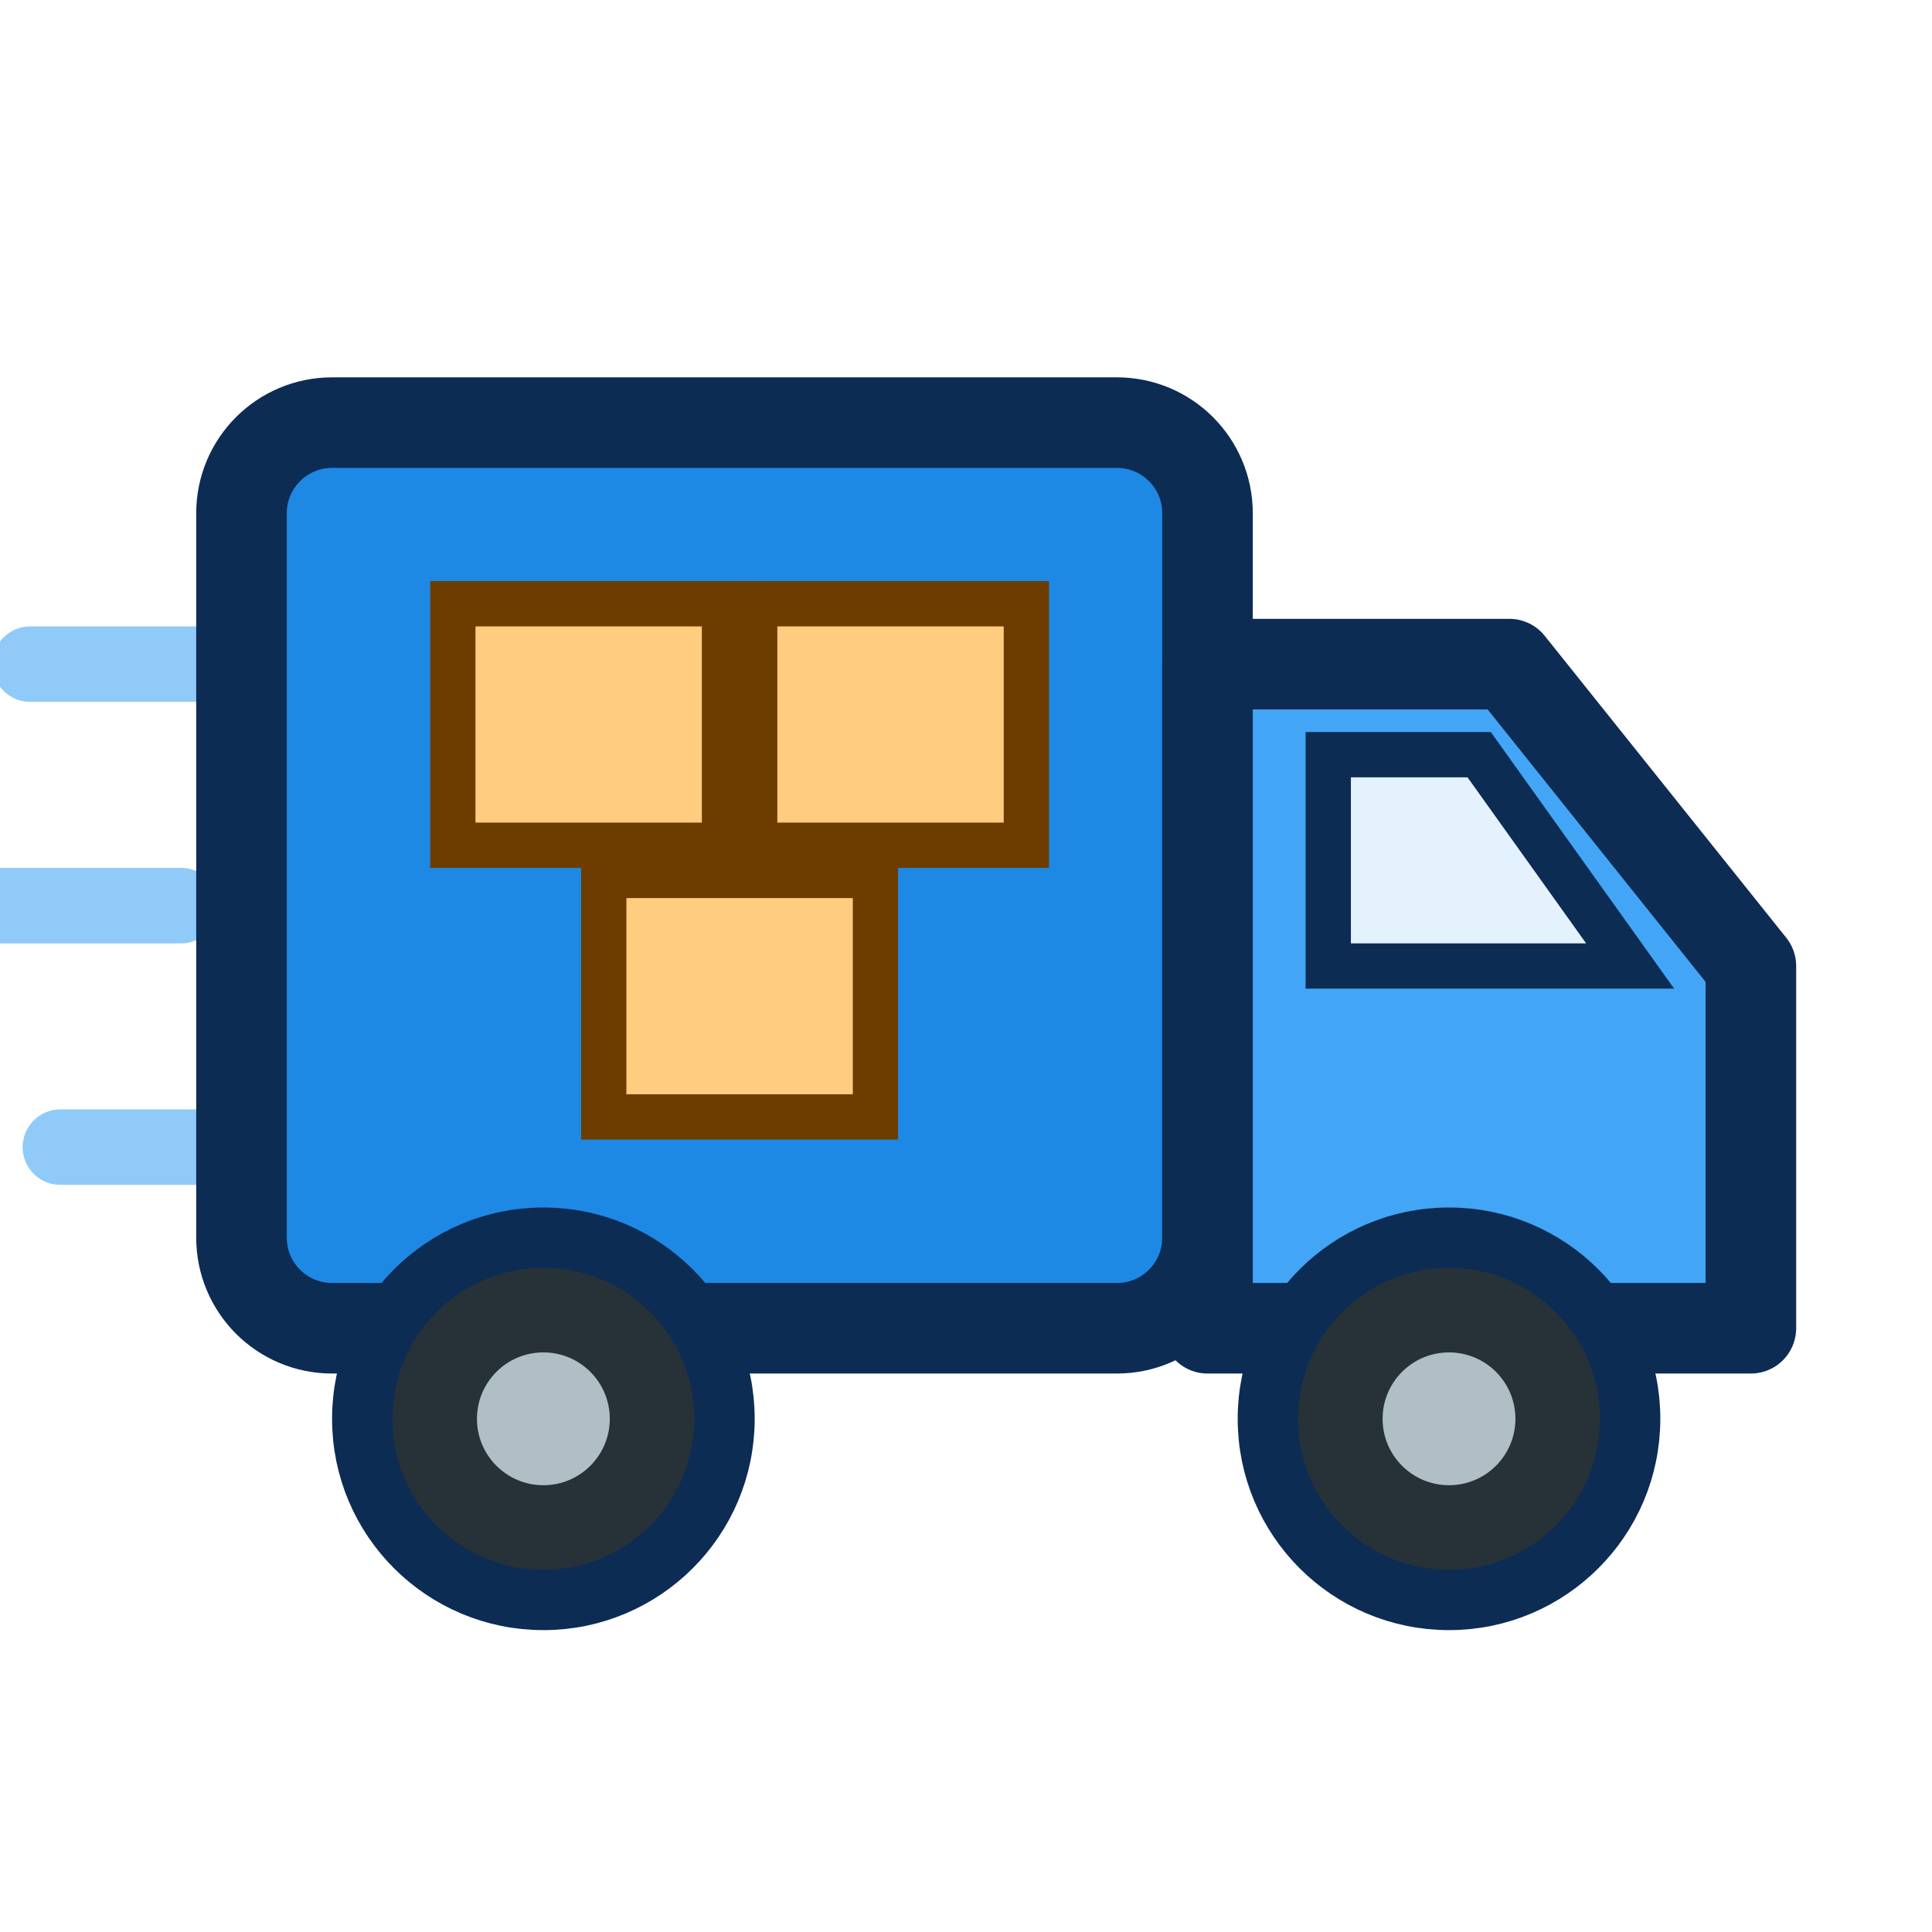
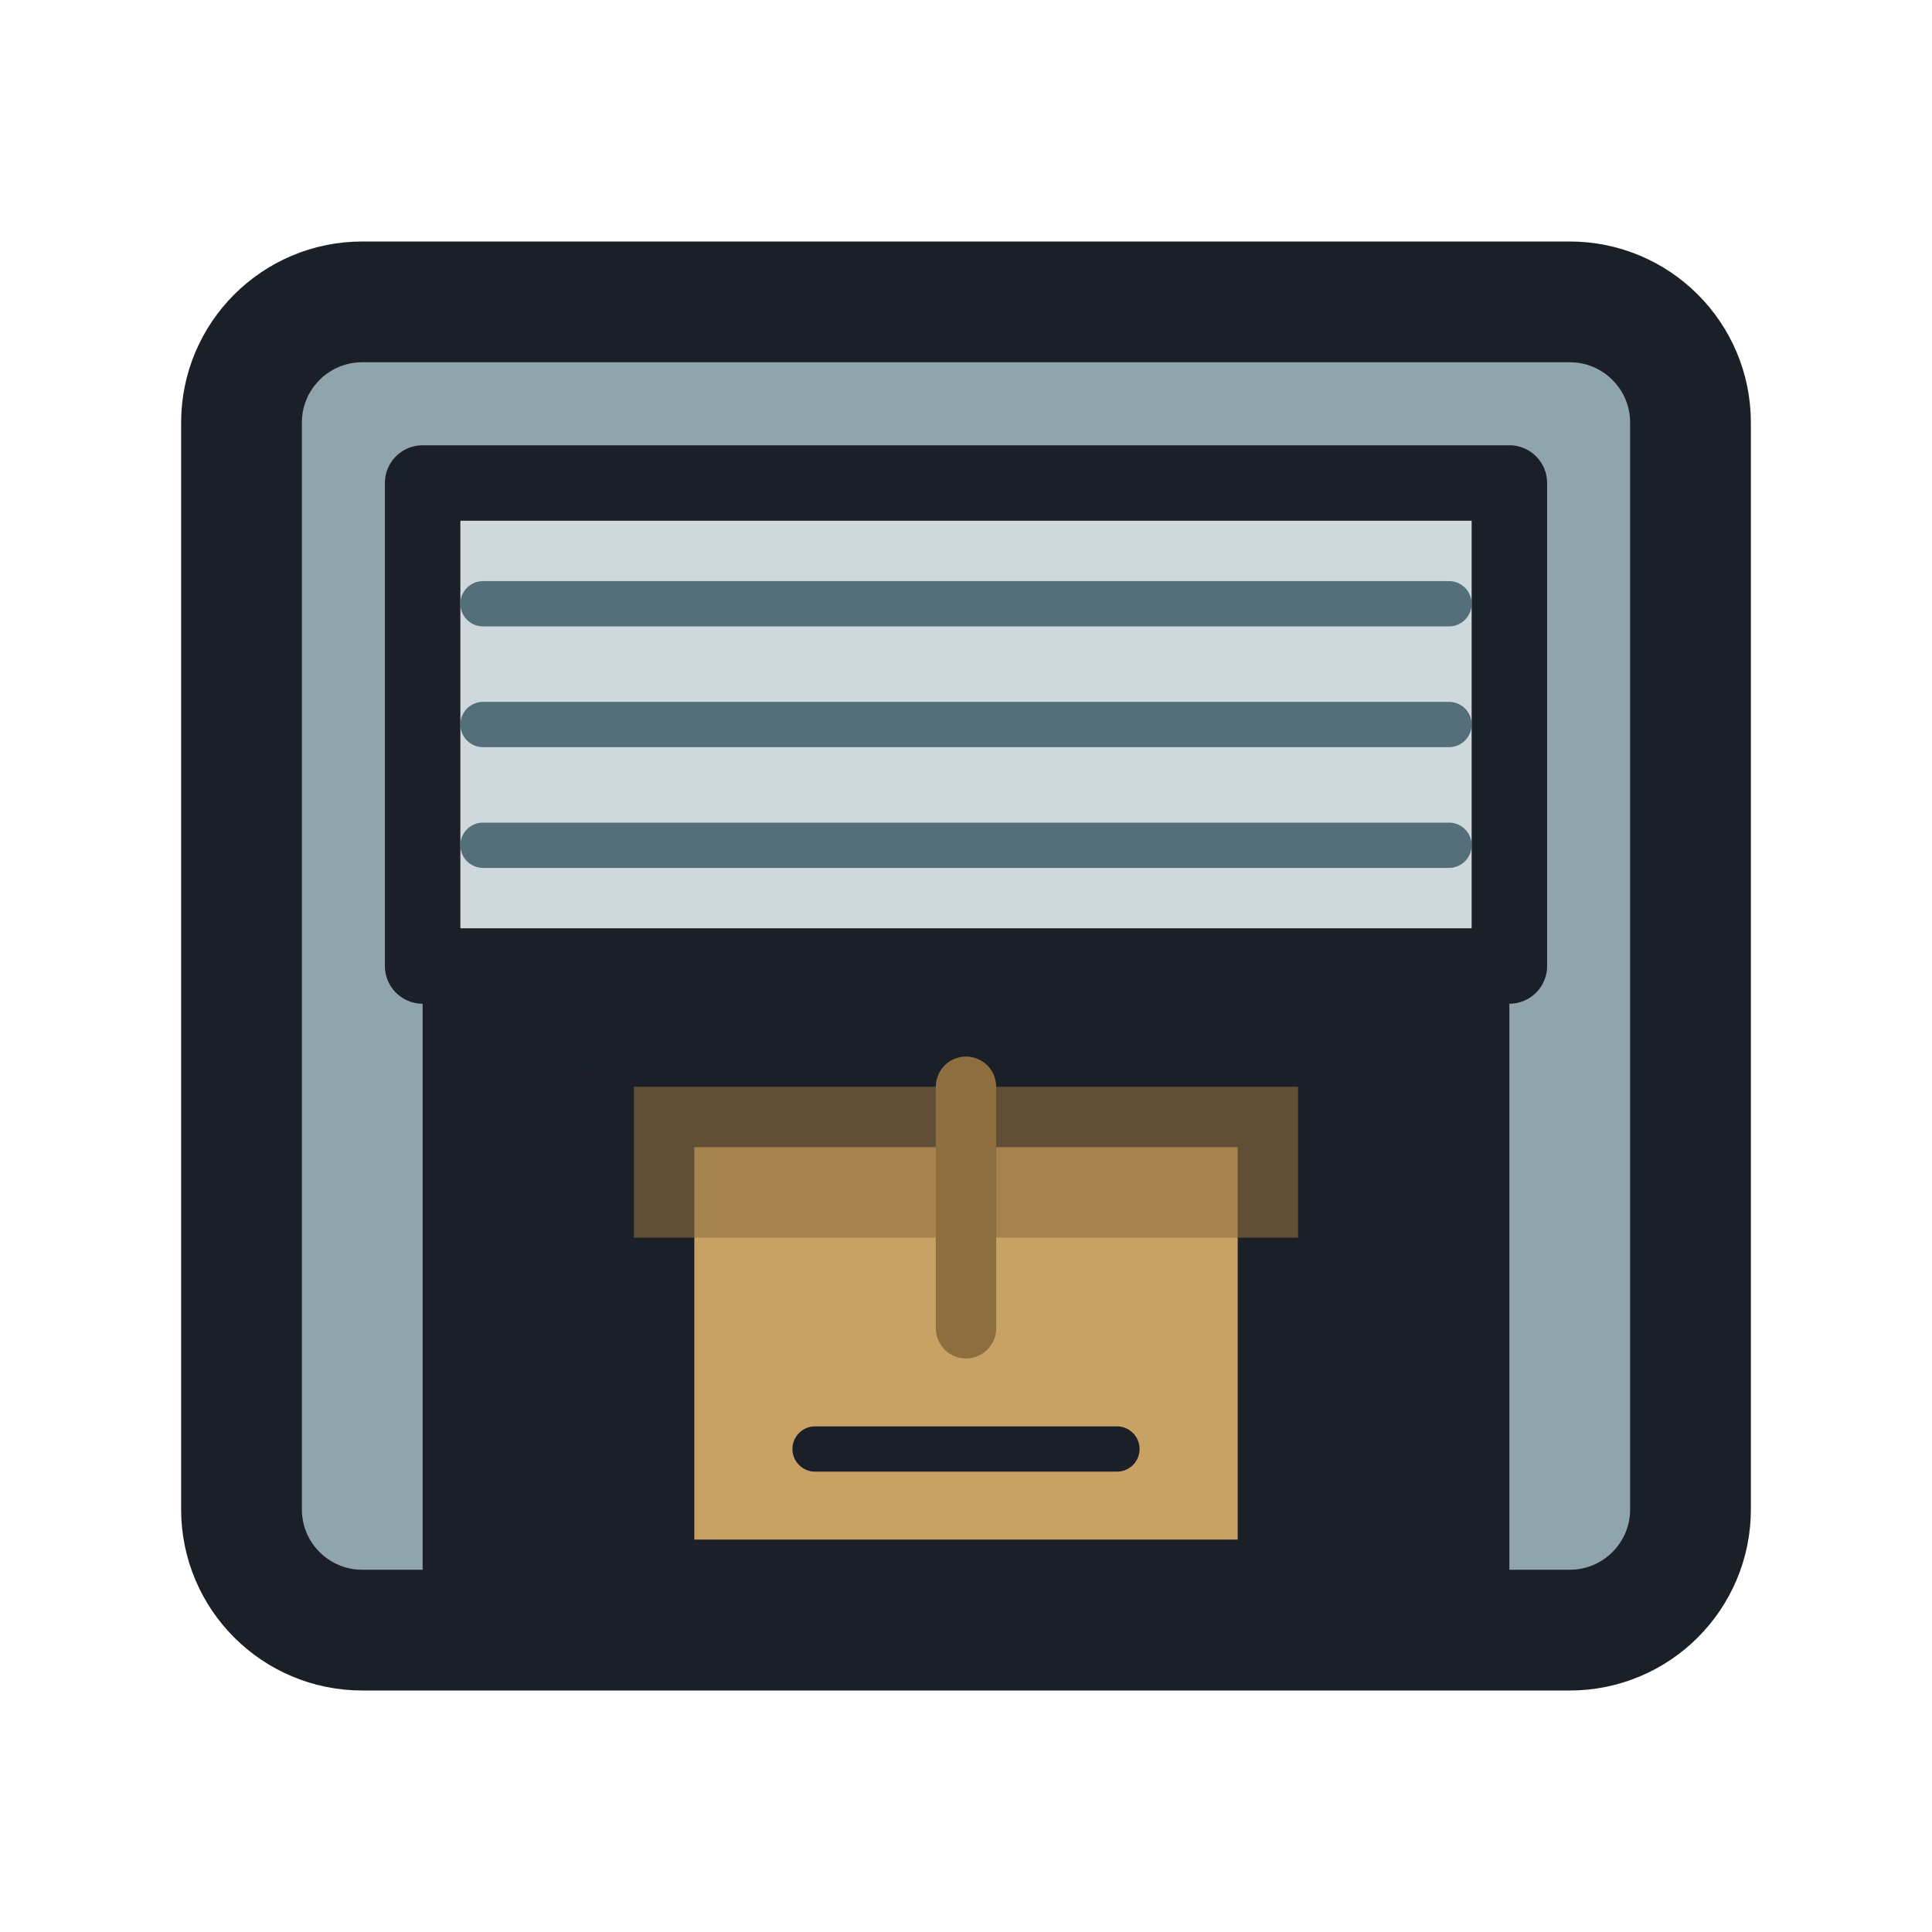
<svg xmlns="http://www.w3.org/2000/svg" viewBox="0 0 64 64">
-   <path d="M1 22 H7 M0 30 H6 M2 38 H7" stroke="#90caf9" stroke-width="2.5" stroke-linecap="round" />
-   <rect x="8" y="14" width="32" height="30" rx="3" fill="#1e88e5" stroke="#0d2c54" stroke-width="3" />
-   <rect x="15" y="20" width="9" height="8" fill="#ffcc80" stroke="#6d3d00" stroke-width="1.5" />
-   <rect x="25" y="20" width="9" height="8" fill="#ffcc80" stroke="#6d3d00" stroke-width="1.5" />
-   <rect x="20" y="29" width="9" height="8" fill="#ffcc80" stroke="#6d3d00" stroke-width="1.5" />
-   <path d="M40 22 H50 L58 32 V44 H40 Z" fill="#42a5f5" stroke="#0d2c54" stroke-width="3" stroke-linejoin="round" />
-   <path d="M44 25 H49 L54 32 H44 Z" fill="#e3f2fd" stroke="#0d2c54" stroke-width="1.5" />
-   <circle cx="18" cy="47" r="6" fill="#263238" stroke="#0d2c54" stroke-width="2" />
-   <circle cx="18" cy="47" r="2.2" fill="#b0bec5" />
-   <circle cx="48" cy="47" r="6" fill="#263238" stroke="#0d2c54" stroke-width="2" />
-   <circle cx="48" cy="47" r="2.2" fill="#b0bec5" />
+   <rect x="8" y="10" width="48" height="44" rx="4" fill="#90a4ae" stroke="#1b1f27" stroke-width="4" stroke-linejoin="round" stroke-linecap="round" />
+   <rect x="14" y="16" width="36" height="38" fill="#1b1f27" />
+   <rect x="14" y="16" width="36" height="16" fill="#cfd8dc" stroke="#1b1f27" stroke-width="2.5" stroke-linejoin="round" stroke-linecap="round" />
+   <path d="M16 20 H48" fill="none" stroke="#546e7a" stroke-width="1.5" stroke-linejoin="round" stroke-linecap="round" />
+   <path d="M16 24 H48" fill="none" stroke="#546e7a" stroke-width="1.5" stroke-linejoin="round" stroke-linecap="round" />
+   <path d="M16 28 H48" fill="none" stroke="#546e7a" stroke-width="1.5" stroke-linejoin="round" stroke-linecap="round" />
+   <rect x="21" y="36" width="22" height="17" rx="1.5" fill="#c8a165" stroke="#1b1f27" stroke-width="4" stroke-linejoin="round" stroke-linecap="round" />
+   <rect x="21" y="36" width="22" height="5" fill="#8d6e3f" opacity="0.6" />
+   <path d="M32 36 V44" fill="none" stroke="#8d6e3f" stroke-width="2" stroke-linejoin="round" stroke-linecap="round" />
+   <path d="M27 48 h10" fill="none" stroke="#1b1f27" stroke-width="1.5" stroke-linejoin="round" stroke-linecap="round" />
</svg>
